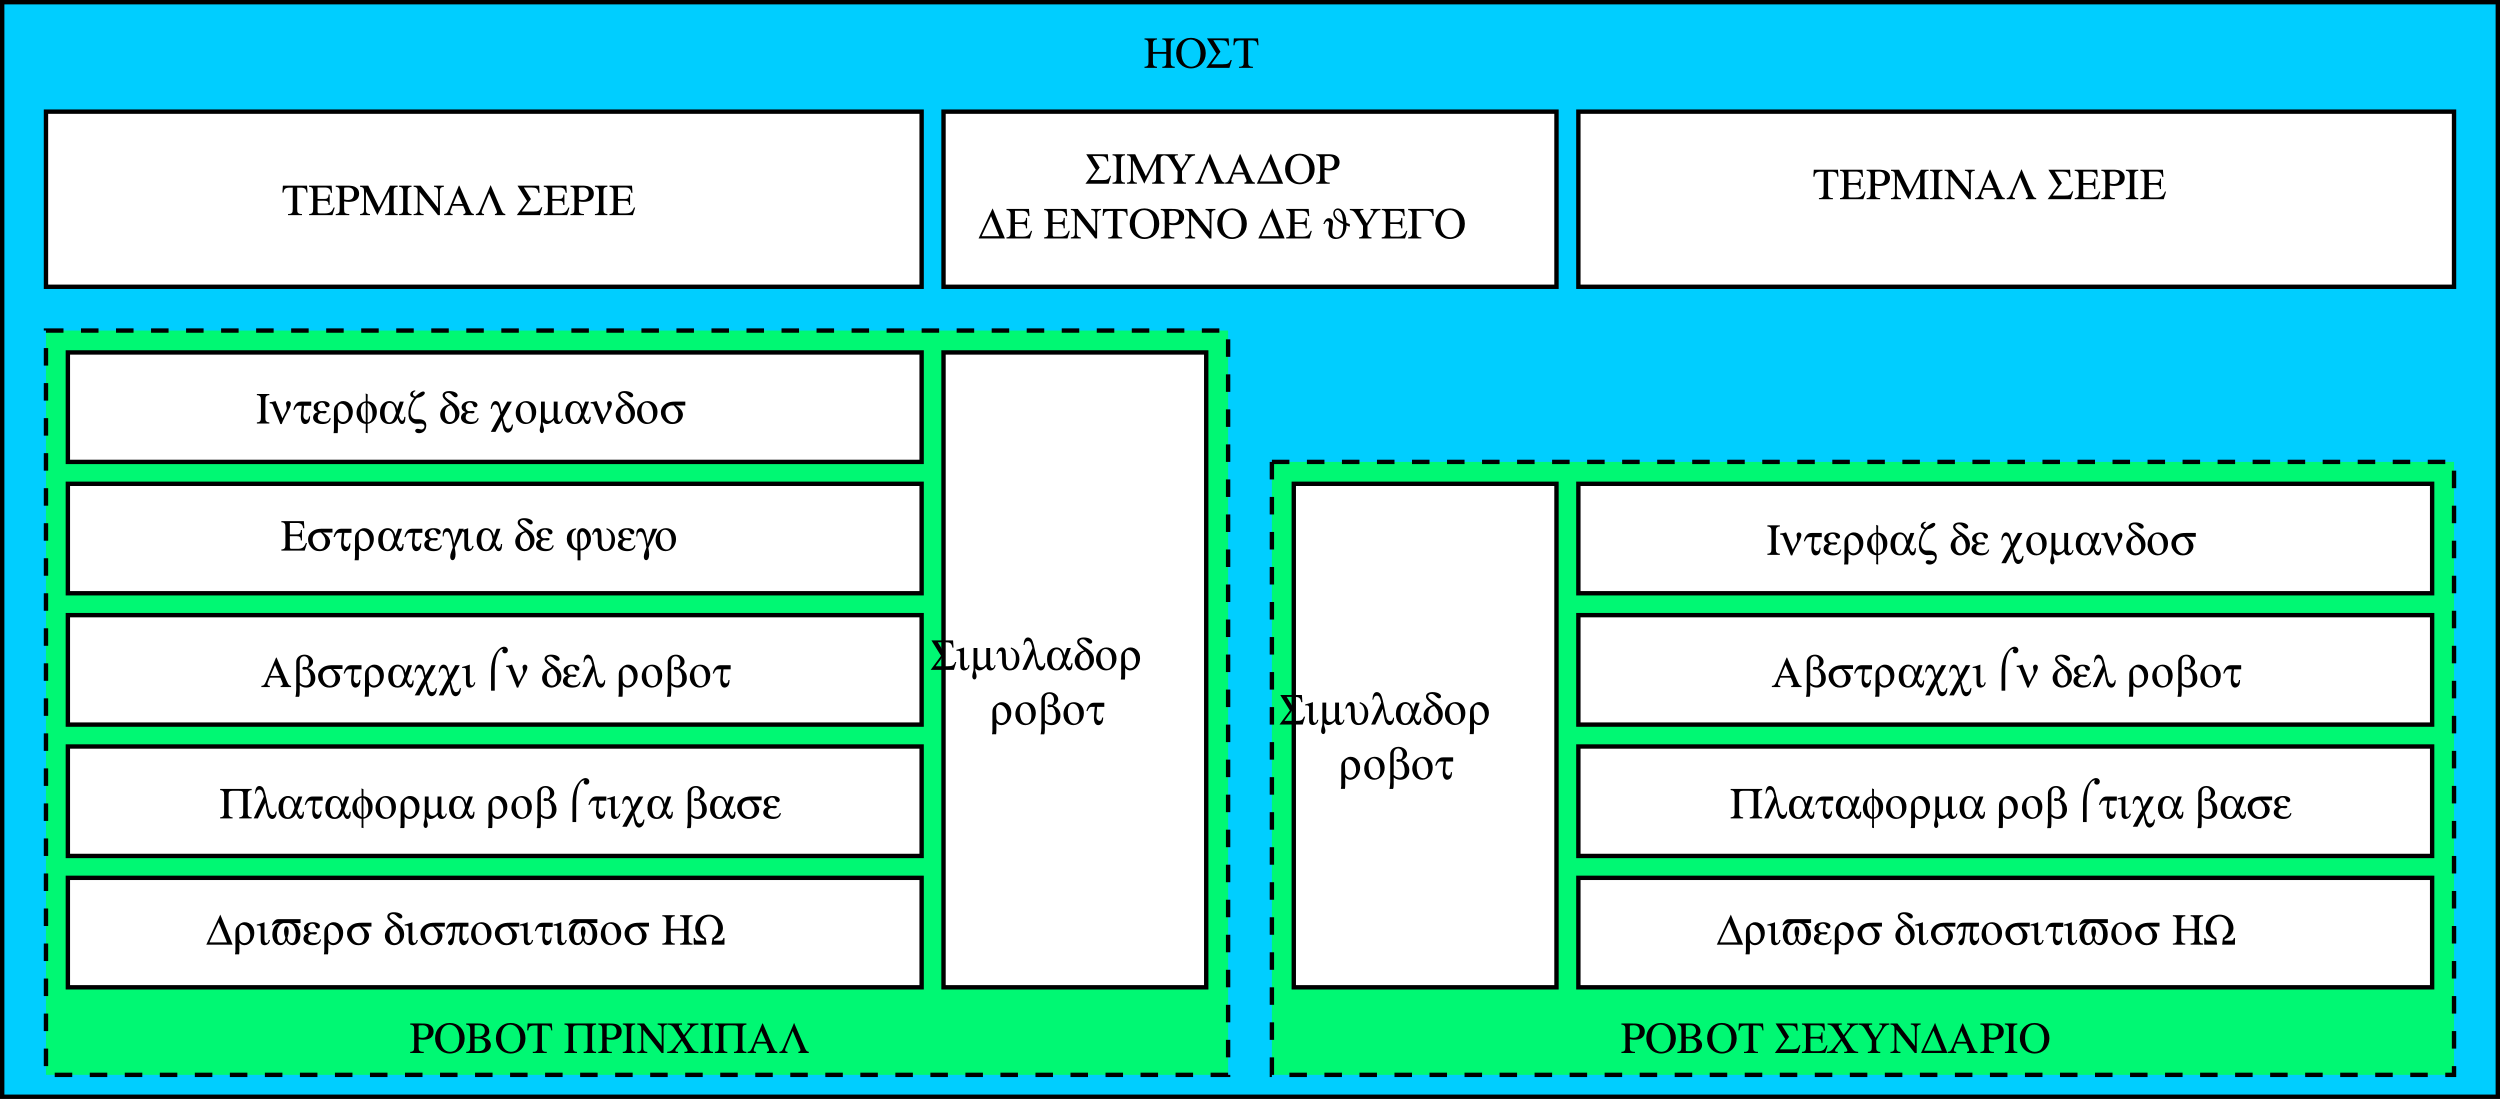
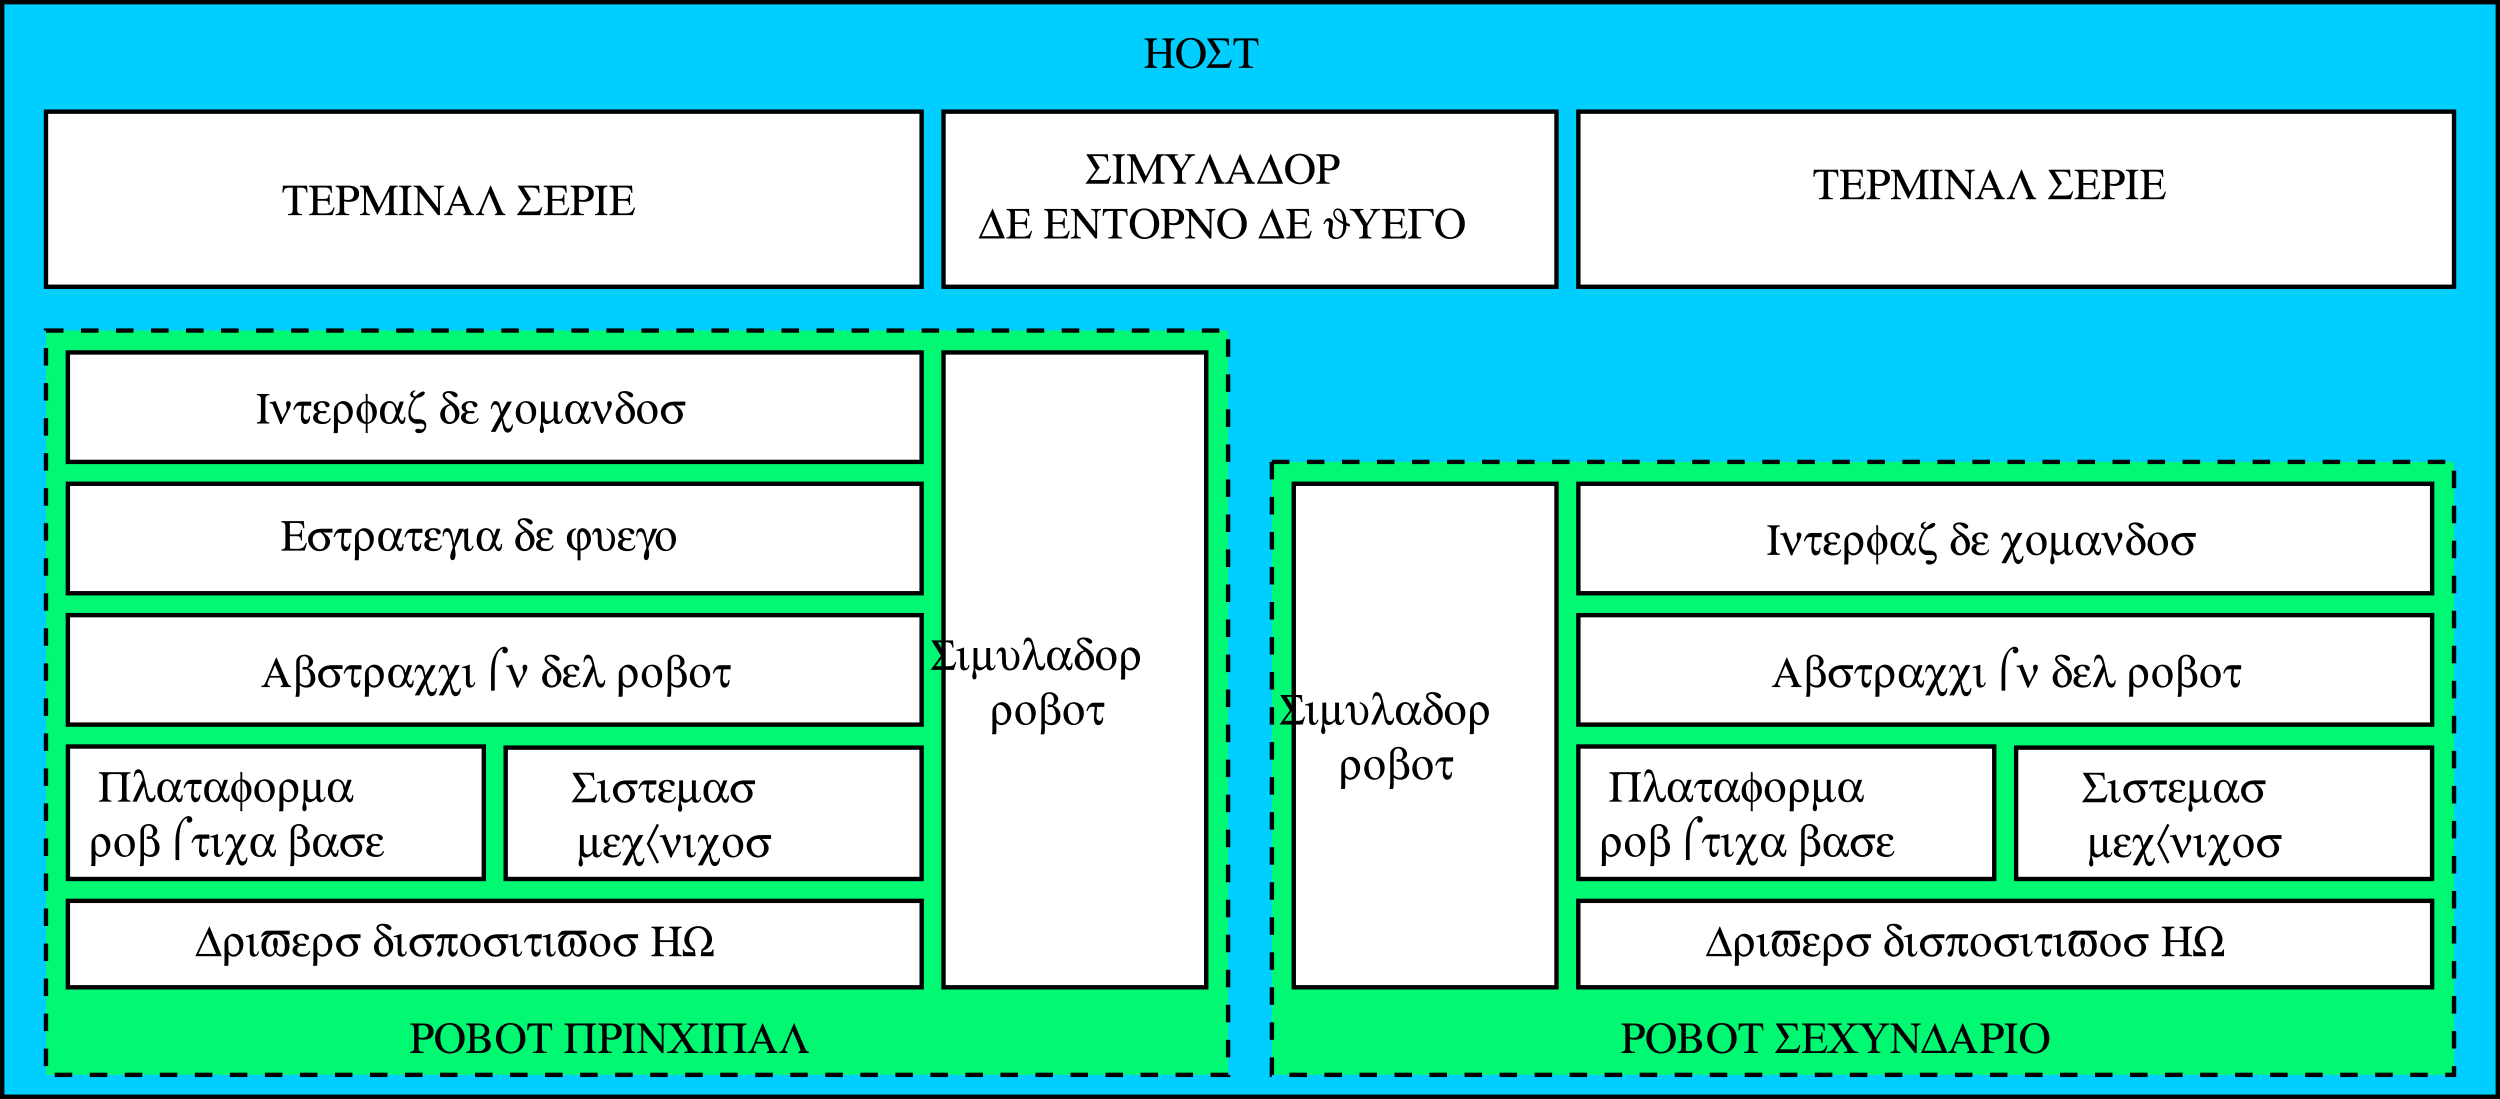
<svg xmlns="http://www.w3.org/2000/svg" width="571" height="251" id="svg2" version="1.1">
  <defs id="defs4">
    <marker orient="auto" refY="0" refX="0" id="Arrow1Lend" style="overflow:visible">
      <path id="path3855" d="M 0,0 5,-5 -12.5,0 5,5 0,0 z" style="fill-rule:evenodd;stroke:#000000;stroke-width:1pt" transform="matrix(-0.8,0,0,-0.8,-10,0)" />
    </marker>
    <marker orient="auto" refY="0" refX="0" id="Arrow1Lstart" style="overflow:visible">
      <path id="path3852" d="M 0,0 5,-5 -12.5,0 5,5 0,0 z" style="fill-rule:evenodd;stroke:#000000;stroke-width:1pt" transform="matrix(0.8,0,0,0.8,10,0)" />
    </marker>
  </defs>
-   <g id="layer1" transform="translate(-84.5,-96.86217)">
+   <g id="layer1" transform="translate(-84.5,-96.86222)">
    <text xml:space="preserve" style="font-size:10px;font-style:normal;font-variant:normal;font-weight:normal;font-stretch:normal;text-align:center;line-height:125%;letter-spacing:0px;word-spacing:0px;text-anchor:middle;fill:#000000;fill-opacity:1;stroke:none;font-family:Symbol;-inkscape-font-specification:Symbol" x="430.159" y="232.118" id="text5719">
      <tspan id="tspan5721" x="430.159" y="232.118" />
    </text>
    <text xml:space="preserve" style="font-size:10px;font-style:normal;font-variant:normal;font-weight:normal;font-stretch:normal;text-align:center;line-height:125%;letter-spacing:0px;word-spacing:0px;text-anchor:middle;fill:#000000;fill-opacity:1;stroke:none;font-family:Symbol;-inkscape-font-specification:Symbol" x="214.152" y="97.768" id="text5778">
      <tspan id="tspan5780" x="214.152" y="97.768" />
    </text>
    <text xml:space="preserve" style="font-size:10px;font-style:normal;font-variant:normal;font-weight:normal;font-stretch:normal;text-align:center;line-height:125%;letter-spacing:0px;word-spacing:0px;text-anchor:middle;fill:#000000;fill-opacity:1;stroke:none;font-family:Symbol;-inkscape-font-specification:Symbol" x="679.328" y="232.118" id="text5719-6">
      <tspan id="tspan5721-8" x="679.328" y="232.118" />
    </text>
    <text xml:space="preserve" style="font-size:10px;font-style:normal;font-variant:normal;font-weight:normal;font-stretch:normal;text-align:center;line-height:125%;letter-spacing:0px;word-spacing:0px;text-anchor:middle;fill:#000000;fill-opacity:1;stroke:none;font-family:Symbol;-inkscape-font-specification:Symbol" x="445.982" y="79.08" id="text5885">
      <tspan id="tspan5887" x="445.982" y="79.08" />
    </text>
    <text xml:space="preserve" style="font-size:10px;font-style:normal;font-variant:normal;font-weight:normal;font-stretch:normal;text-align:center;line-height:125%;letter-spacing:0px;word-spacing:0px;text-anchor:middle;fill:#000000;fill-opacity:1;stroke:none;font-family:Symbol;-inkscape-font-specification:Symbol" x="535.886" y="70.494" id="text5778-9">
      <tspan id="tspan5780-1" x="535.886" y="70.494" />
    </text>
    <rect style="fill:#00ceff;fill-opacity:1;stroke:#000000;stroke-width:1;stroke-miterlimit:4;stroke-opacity:1;stroke-dasharray:none;stroke-dashoffset:0" id="rect2985-3-3-9-0-8" width="570" height="250" x="85" y="97.362" />
    <text xml:space="preserve" style="font-size:10px;font-style:normal;font-variant:normal;font-weight:normal;font-stretch:normal;text-align:center;line-height:125%;letter-spacing:0px;word-spacing:0px;text-anchor:middle;fill:#000000;fill-opacity:1;stroke:none;font-family:Symbol;-inkscape-font-specification:Symbol" x="365" y="112.362" id="text5782-9">
      <tspan id="tspan5784-6" x="365" y="112.362">HOST</tspan>
    </text>
    <rect style="fill:#00f873;fill-opacity:1;stroke:#000000;stroke-width:1;stroke-miterlimit:4;stroke-opacity:1;stroke-dasharray:4, 4;stroke-dashoffset:0" id="rect2985-3-3-9-0-7-7" width="270" height="170" x="95" y="172.362" />
-     <rect style="fill:#ffffff;fill-opacity:1;stroke:#000000;stroke-width:1;stroke-miterlimit:4;stroke-opacity:1;stroke-dasharray:none;stroke-dashoffset:0" id="rect2985-3-7-7" width="195" height="25" x="100" y="297.362" />
-     <text xml:space="preserve" style="font-size:10px;font-style:normal;font-variant:normal;font-weight:normal;font-stretch:normal;text-align:center;line-height:100%;letter-spacing:0px;word-spacing:0px;writing-mode:lr-tb;text-anchor:middle;fill:#000000;fill-opacity:1;stroke:none;font-family:Symbol;-inkscape-font-specification:Symbol" x="197.17" y="312.621" id="text5603-7-6-0">
-       <tspan id="tspan5605-5-0-9" x="197.17" y="312.621">Drivers dispositivos HW</tspan>
-     </text>
    <rect style="fill:#ffffff;fill-opacity:1;stroke:#000000;stroke-width:1;stroke-miterlimit:4;stroke-opacity:1;stroke-dasharray:none;stroke-dashoffset:0" id="rect2985-3-3-5-1-1" width="195" height="25" x="100" y="237.362" />
    <rect style="fill:#ffffff;fill-opacity:1;stroke:#000000;stroke-width:1;stroke-miterlimit:4;stroke-opacity:1;stroke-dasharray:none;stroke-dashoffset:0" id="rect2985-3-3-2-0-8" width="195" height="25" x="100" y="207.362" />
    <text xml:space="preserve" style="font-size:10px;font-style:normal;font-variant:normal;font-weight:normal;font-stretch:normal;text-align:center;line-height:125%;letter-spacing:0px;word-spacing:0px;text-anchor:middle;fill:#000000;fill-opacity:1;stroke:none;font-family:Symbol;-inkscape-font-specification:Symbol" x="229.509" y="337.362" id="text5782-4-9">
      <tspan id="tspan5784-9-2" x="231.101" y="337.362">ROBOT PRINCIPAL </tspan>
    </text>
    <path style="fill:none;stroke:#000000;stroke-width:1px;stroke-linecap:butt;stroke-linejoin:miter;stroke-opacity:1" d="m 356.891,245.755 0,0" id="path5971-0" />
    <rect style="fill:#ffffff;fill-opacity:1;stroke:#000000;stroke-width:1;stroke-miterlimit:4;stroke-opacity:1;stroke-dasharray:none;stroke-dashoffset:0" id="rect2985-3-3-2-3-3-2" width="60" height="145" x="300" y="177.362" />
    <text xml:space="preserve" style="font-size:10px;font-style:normal;font-variant:normal;font-weight:normal;font-stretch:normal;text-align:center;line-height:125%;letter-spacing:0px;word-spacing:0px;text-anchor:middle;fill:#000000;fill-opacity:1;stroke:none;font-family:Symbol;-inkscape-font-specification:Symbol" x="330" y="249.862" id="text5648-6-5-3">
      <tspan id="tspan5650-7-6-7" x="330" y="249.862">Simulador</tspan>
-       <tspan x="330" y="262.362" id="tspan3977-2-5">robot</tspan>
+       <tspan x="330" y="262.362" id="tspan6242">robot</tspan>
    </text>
-     <rect style="fill:#ffffff;fill-opacity:1;stroke:#000000;stroke-width:1;stroke-miterlimit:4;stroke-opacity:1;stroke-dasharray:none;stroke-dashoffset:0" id="rect2985-3-3-5-1-2-9" width="195" height="25" x="100" y="267.362" />
    <rect style="fill:#ffffff;fill-opacity:1;stroke:#000000;stroke-width:1;stroke-miterlimit:4;stroke-opacity:1;stroke-dasharray:none;stroke-dashoffset:0" id="rect2985-3-3-2-0-8-2" width="195" height="25" x="100" y="177.362" />
    <text xml:space="preserve" style="font-size:10px;font-style:normal;font-variant:normal;font-weight:normal;font-stretch:normal;line-height:125%;letter-spacing:0px;word-spacing:0px;fill:#000000;fill-opacity:1;stroke:none;font-family:Symbol;-inkscape-font-specification:Symbol" x="142.861" y="193.59" id="text5648-7-2-2">
      <tspan id="tspan5650-1-6-8" x="142.861" y="193.59">Interfaz de comandos</tspan>
    </text>
    <rect style="fill:#ffffff;fill-opacity:1;stroke:#000000;stroke-width:1;stroke-miterlimit:4;stroke-opacity:1;stroke-dasharray:none;stroke-dashoffset:0" id="rect2985-3-3-2-2-9" width="140" height="40" x="300" y="122.362" />
    <rect style="fill:#ffffff;fill-opacity:1;stroke:#000000;stroke-width:1;stroke-miterlimit:4;stroke-opacity:1;stroke-dasharray:none;stroke-dashoffset:0" id="rect2985-3-3-2-2-2" width="200" height="40" x="445" y="122.362" />
    <rect style="fill:#ffffff;fill-opacity:1;stroke:#000000;stroke-width:1;stroke-miterlimit:4;stroke-opacity:1;stroke-dasharray:none;stroke-dashoffset:0" id="rect2985-3-3-2-2" width="200" height="40" x="95" y="122.362" />
    <text xml:space="preserve" style="font-size:10px;font-style:normal;font-variant:normal;font-weight:normal;font-stretch:normal;text-align:center;line-height:125%;letter-spacing:0px;word-spacing:0px;text-anchor:middle;fill:#000000;fill-opacity:1;stroke:none;font-family:Symbol;-inkscape-font-specification:Symbol" x="195.339" y="146.002" id="text5656">
      <tspan x="195.339" y="146.002" id="tspan4238">TERMINAL SERIE</tspan>
    </text>
    <text xml:space="preserve" style="font-size:10px;font-style:normal;font-variant:normal;font-weight:normal;font-stretch:normal;text-align:center;line-height:125%;letter-spacing:0px;word-spacing:0px;text-anchor:middle;fill:#000000;fill-opacity:1;stroke:none;font-family:Symbol;-inkscape-font-specification:Symbol" x="545" y="142.362" id="text5656-4">
      <tspan id="tspan5658-5" x="545" y="142.362">TERMINAL SERIE</tspan>
    </text>
    <text xml:space="preserve" style="font-size:10px;font-style:normal;font-variant:normal;font-weight:normal;font-stretch:normal;text-align:center;line-height:125%;letter-spacing:0px;word-spacing:0px;text-anchor:middle;fill:#000000;fill-opacity:1;stroke:none;font-family:Symbol;-inkscape-font-specification:Symbol" x="369.79" y="138.822" id="text3971">
      <tspan x="371.382" y="138.822" id="tspan4047">SIMULADOR </tspan>
      <tspan x="369.79" y="151.322" id="tspan4236">DE ENTORNO DE JUEGO</tspan>
    </text>
    <text xml:space="preserve" style="font-size:10px;font-style:normal;font-variant:normal;font-weight:normal;font-stretch:normal;line-height:125%;letter-spacing:0px;word-spacing:0px;fill:#000000;fill-opacity:1;stroke:none;font-family:Symbol;-inkscape-font-specification:Symbol" x="192.857" y="111.561" id="text4240" transform="translate(21.47346,-5.454824)">
      <tspan id="tspan4242" x="192.857" y="111.561" />
    </text>
-     <text xml:space="preserve" style="font-size:10px;font-style:normal;font-variant:normal;font-weight:normal;font-stretch:normal;line-height:125%;letter-spacing:0px;word-spacing:0px;fill:#000000;fill-opacity:1;stroke:none;font-family:Symbol;-inkscape-font-specification:Symbol" x="134.531" y="283.79" id="text5636-1-3">
-       <tspan id="tspan5638-0-6" x="134.531" y="283.79">Plataforma robótica base</tspan>
-     </text>
    <text xml:space="preserve" style="font-size:10px;font-style:normal;font-variant:normal;font-weight:normal;font-stretch:normal;line-height:125%;letter-spacing:0px;word-spacing:0px;fill:#000000;fill-opacity:1;stroke:none;font-family:Symbol;-inkscape-font-specification:Symbol" x="144.146" y="253.79" id="text5640-2-0">
      <tspan id="tspan5642-5-6" x="144.146" y="253.79">Abstracción del robot</tspan>
    </text>
    <text xml:space="preserve" style="font-size:10px;font-style:normal;font-variant:normal;font-weight:normal;font-stretch:normal;line-height:125%;letter-spacing:0px;word-spacing:0px;fill:#000000;fill-opacity:1;stroke:none;font-family:Symbol;-inkscape-font-specification:Symbol" x="148.452" y="222.621" id="text5648-7-2">
      <tspan id="tspan5650-1-6" x="148.452" y="222.621">Estrategia de juego</tspan>
    </text>
    <rect style="fill:#00f873;fill-opacity:1;stroke:#000000;stroke-width:1;stroke-miterlimit:4;stroke-opacity:1;stroke-dasharray:4, 4;stroke-dashoffset:0" id="rect2985-3-3-9-0-7" width="270" height="140" x="375" y="202.362" />
    <path style="fill:none;stroke:#000000;stroke-width:1px;stroke-linecap:butt;stroke-linejoin:miter;stroke-opacity:1" d="m 393.383,176.652 0,0" id="path5971" />
    <rect style="fill:#ffffff;fill-opacity:1;stroke:#000000;stroke-width:1;stroke-miterlimit:4;stroke-opacity:1;stroke-dasharray:none;stroke-dashoffset:0" id="rect2985-3-3-2-3-3" width="60" height="115" x="380" y="207.362" />
    <text xml:space="preserve" style="font-size:10px;font-style:normal;font-variant:normal;font-weight:normal;font-stretch:normal;text-align:center;line-height:125%;letter-spacing:0px;word-spacing:0px;text-anchor:middle;fill:#000000;fill-opacity:1;stroke:none;font-family:Symbol;-inkscape-font-specification:Symbol" x="409.675" y="262.34" id="text5648-6-5">
      <tspan id="tspan5650-7-6" x="409.675" y="262.34">Simulador</tspan>
      <tspan x="409.675" y="274.84" id="tspan3977-2">robot</tspan>
    </text>
-     <rect style="fill:#ffffff;fill-opacity:1;stroke:#000000;stroke-width:1;stroke-miterlimit:4;stroke-opacity:1;stroke-dasharray:none;stroke-dashoffset:0" id="rect2985-3-7" width="195" height="25" x="445" y="297.362" />
-     <text xml:space="preserve" style="font-size:10px;font-style:normal;font-variant:normal;font-weight:normal;font-stretch:normal;text-align:center;line-height:100%;letter-spacing:0px;word-spacing:0px;writing-mode:lr-tb;text-anchor:middle;fill:#000000;fill-opacity:1;stroke:none;font-family:Symbol;-inkscape-font-specification:Symbol" x="542.17" y="312.621" id="text5603-7-6">
-       <tspan id="tspan5605-5-0" x="542.17" y="312.621">Drivers dispositivos HW</tspan>
-     </text>
    <rect style="fill:#ffffff;fill-opacity:1;stroke:#000000;stroke-width:1;stroke-miterlimit:4;stroke-opacity:1;stroke-dasharray:none;stroke-dashoffset:0" id="rect2985-3-3-5-1" width="195" height="25" x="445" y="237.362" />
    <rect style="fill:#ffffff;fill-opacity:1;stroke:#000000;stroke-width:1;stroke-miterlimit:4;stroke-opacity:1;stroke-dasharray:none;stroke-dashoffset:0" id="rect2985-3-3-2-0" width="195" height="25" x="445" y="207.362" />
    <text xml:space="preserve" style="font-size:10px;font-style:normal;font-variant:normal;font-weight:normal;font-stretch:normal;text-align:center;line-height:125%;letter-spacing:0px;word-spacing:0px;text-anchor:middle;fill:#000000;fill-opacity:1;stroke:none;font-family:Symbol;-inkscape-font-specification:Symbol" x="509.509" y="337.362" id="text5782-4">
      <tspan id="tspan5784-9" x="511.101" y="337.362">ROBOT SECUNDARIO </tspan>
-     </text>
-     <rect style="fill:#ffffff;fill-opacity:1;stroke:#000000;stroke-width:1;stroke-miterlimit:4;stroke-opacity:1;stroke-dasharray:none;stroke-dashoffset:0" id="rect2985-3-3-5-1-2" width="195" height="25" x="445" y="267.362" />
-     <text xml:space="preserve" style="font-size:10px;font-style:normal;font-variant:normal;font-weight:normal;font-stretch:normal;line-height:125%;letter-spacing:0px;word-spacing:0px;fill:#000000;fill-opacity:1;stroke:none;font-family:Symbol;-inkscape-font-specification:Symbol" x="479.531" y="283.79" id="text5636-1">
-       <tspan id="tspan5638-0" x="479.531" y="283.79">Plataforma robótica base</tspan>
    </text>
    <text xml:space="preserve" style="font-size:10px;font-style:normal;font-variant:normal;font-weight:normal;font-stretch:normal;line-height:125%;letter-spacing:0px;word-spacing:0px;fill:#000000;fill-opacity:1;stroke:none;font-family:Symbol;-inkscape-font-specification:Symbol" x="489.146" y="253.79" id="text5640-2">
      <tspan id="tspan5642-5" x="489.146" y="253.79">Abstracción del robot</tspan>
    </text>
    <text xml:space="preserve" style="font-size:10px;font-style:normal;font-variant:normal;font-weight:normal;font-stretch:normal;line-height:125%;letter-spacing:0px;word-spacing:0px;fill:#000000;fill-opacity:1;stroke:none;font-family:Symbol;-inkscape-font-specification:Symbol" x="487.861" y="223.59" id="text5648-7">
      <tspan id="tspan5650-1" x="487.861" y="223.59">Interfaz de comandos</tspan>
    </text>
+     <g transform="translate(0.01563263,-14.74125)" id="g4839">
+       <rect style="fill:#ffffff;fill-opacity:1;stroke:#000000;stroke-width:1;stroke-miterlimit:4;stroke-opacity:1;stroke-dasharray:none;stroke-dashoffset:0" id="rect2985-3-7-7" width="195.016" height="19.741" x="99.984" y="317.362" />
+       <text xml:space="preserve" style="font-size:10px;font-style:normal;font-variant:normal;font-weight:normal;font-stretch:normal;text-align:center;line-height:100%;letter-spacing:0px;word-spacing:0px;writing-mode:lr-tb;text-anchor:middle;fill:#000000;fill-opacity:1;stroke:none;font-family:Symbol;-inkscape-font-specification:Symbol" x="197.163" y="329.992" id="text5603-7-6-0">
+         <tspan id="tspan5605-5-0-9" x="197.163" y="329.992">Drivers dispositivos HW</tspan>
+       </text>
+       <rect style="fill:#ffffff;fill-opacity:1;stroke:#000000;stroke-width:1;stroke-miterlimit:4;stroke-opacity:1;stroke-dasharray:none;stroke-dashoffset:0" id="rect2985-3-3-5-1-2-9" width="94.984" height="30.259" x="100" y="282.103" />
+       <text xml:space="preserve" style="font-size:10px;font-style:normal;font-variant:normal;font-weight:normal;font-stretch:normal;text-align:center;line-height:125%;letter-spacing:0px;word-spacing:0px;text-anchor:middle;fill:#000000;fill-opacity:1;stroke:none;font-family:Symbol;-inkscape-font-specification:Symbol" x="147.304" y="294.711" id="text5636-1-3">
+         <tspan id="tspan5638-0-6" x="147.304" y="294.711">Plataforma</tspan>
+         <tspan id="tspan4813" x="147.304" y="307.211">robótica base</tspan>
+       </text>
+       <rect style="fill:#ffffff;fill-opacity:1;stroke:#000000;stroke-width:1;stroke-miterlimit:4;stroke-opacity:1;stroke-dasharray:none;stroke-dashoffset:0" id="rect2985-3-3-5-1-2-9-3" width="95" height="30" x="199.984" y="282.362" />
+       <text id="text4815" y="294.84" x="247.277" style="font-size:10px;font-style:normal;font-variant:normal;font-weight:normal;font-stretch:normal;text-align:center;line-height:125%;letter-spacing:0px;word-spacing:0px;text-anchor:middle;fill:#000000;fill-opacity:1;stroke:none;font-family:Symbol;-inkscape-font-specification:Symbol" xml:space="preserve">
+         <tspan y="294.84" x="247.277" id="tspan4817">Sistemas</tspan>
+         <tspan id="tspan4819" y="307.34" x="247.277">mecánicos</tspan>
+       </text>
+     </g>
+     <g transform="translate(345,-14.74123)" id="g4839-9">
+       <rect style="fill:#ffffff;fill-opacity:1;stroke:#000000;stroke-width:1;stroke-miterlimit:4;stroke-opacity:1;stroke-dasharray:none;stroke-dashoffset:0" id="rect2985-3-7-7-3" width="195.016" height="19.741" x="99.984" y="317.362" />
+       <text xml:space="preserve" style="font-size:10px;font-style:normal;font-variant:normal;font-weight:normal;font-stretch:normal;text-align:center;line-height:100%;letter-spacing:0px;word-spacing:0px;writing-mode:lr-tb;text-anchor:middle;fill:#000000;fill-opacity:1;stroke:none;font-family:Symbol;-inkscape-font-specification:Symbol" x="197.163" y="329.992" id="text5603-7-6-0-6">
+         <tspan id="tspan5605-5-0-9-0" x="197.163" y="329.992">Drivers dispositivos HW</tspan>
+       </text>
+       <rect style="fill:#ffffff;fill-opacity:1;stroke:#000000;stroke-width:1;stroke-miterlimit:4;stroke-opacity:1;stroke-dasharray:none;stroke-dashoffset:0" id="rect2985-3-3-5-1-2-9-6" width="94.984" height="30.259" x="100" y="282.103" />
+       <text xml:space="preserve" style="font-size:10px;font-style:normal;font-variant:normal;font-weight:normal;font-stretch:normal;text-align:center;line-height:125%;letter-spacing:0px;word-spacing:0px;text-anchor:middle;fill:#000000;fill-opacity:1;stroke:none;font-family:Symbol;-inkscape-font-specification:Symbol" x="147.304" y="294.711" id="text5636-1-3-2">
+         <tspan id="tspan5638-0-6-6" x="147.304" y="294.711">Plataforma</tspan>
+         <tspan id="tspan4813-1" x="147.304" y="307.211">robótica base</tspan>
+       </text>
+       <rect style="fill:#ffffff;fill-opacity:1;stroke:#000000;stroke-width:1;stroke-miterlimit:4;stroke-opacity:1;stroke-dasharray:none;stroke-dashoffset:0" id="rect2985-3-3-5-1-2-9-3-8" width="95" height="30" x="199.984" y="282.362" />
+       <text id="text4815-7" y="294.84" x="247.277" style="font-size:10px;font-style:normal;font-variant:normal;font-weight:normal;font-stretch:normal;text-align:center;line-height:125%;letter-spacing:0px;word-spacing:0px;text-anchor:middle;fill:#000000;fill-opacity:1;stroke:none;font-family:Symbol;-inkscape-font-specification:Symbol" xml:space="preserve">
+         <tspan y="294.84" x="247.277" id="tspan4817-9">Sistemas</tspan>
+         <tspan id="tspan4819-2" y="307.34" x="247.277">mecánicos</tspan>
+       </text>
+     </g>
  </g>
</svg>
